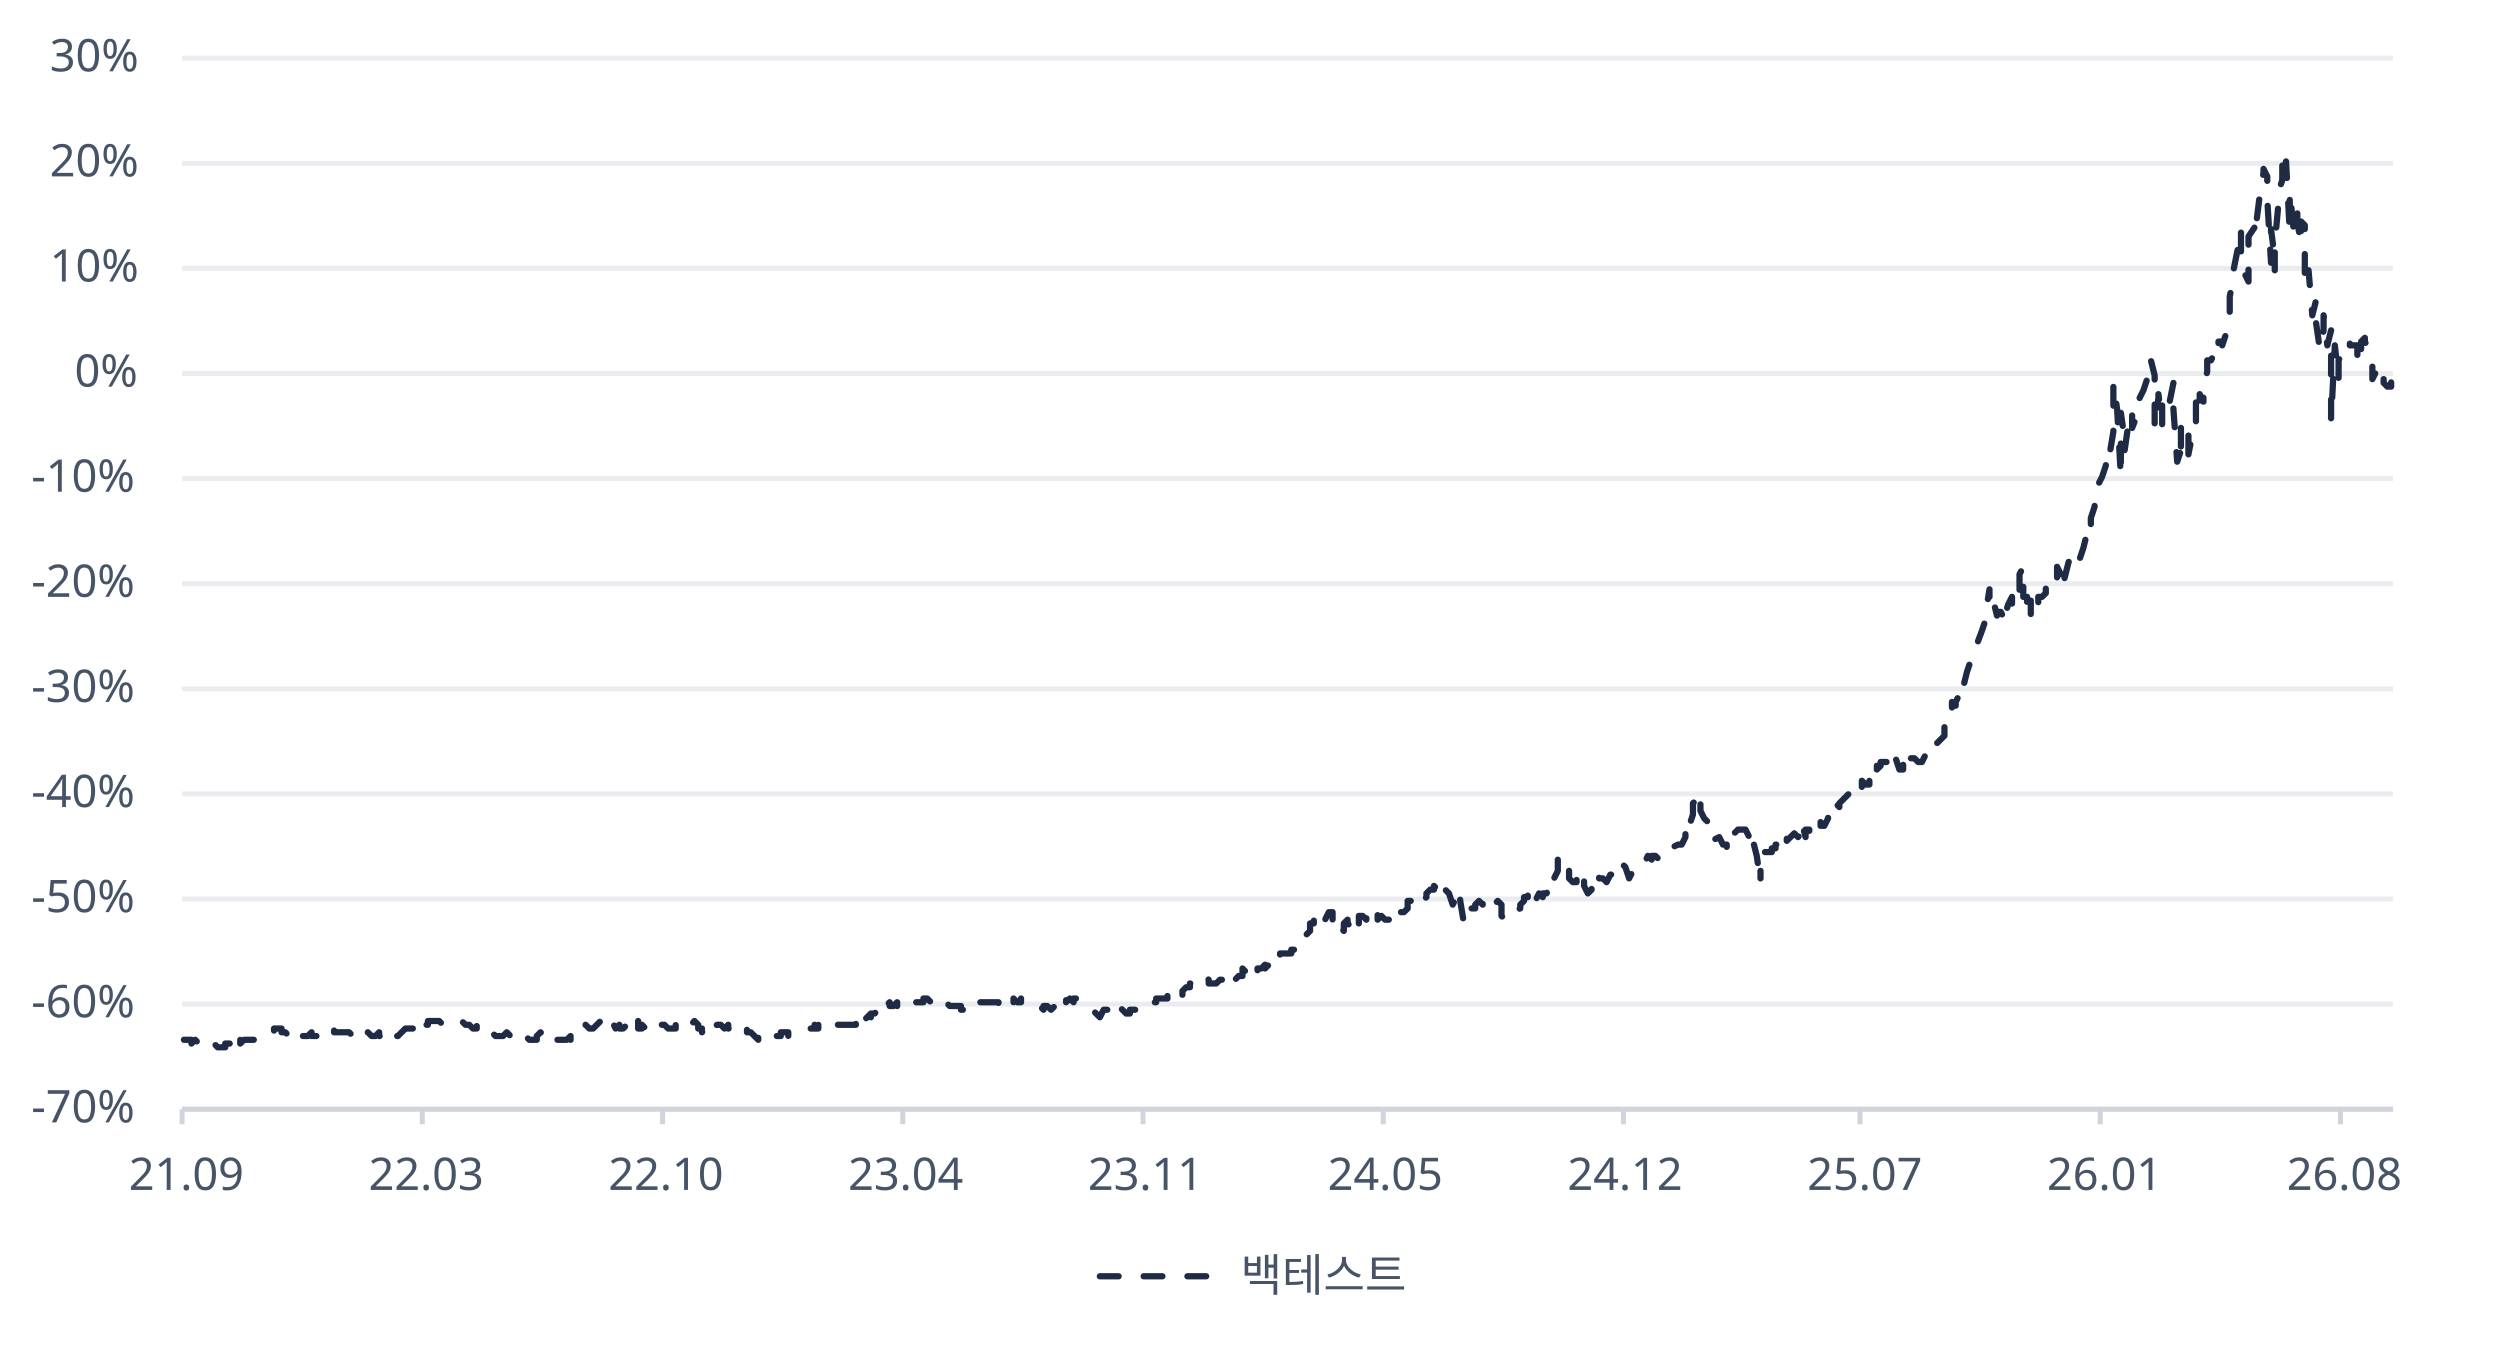
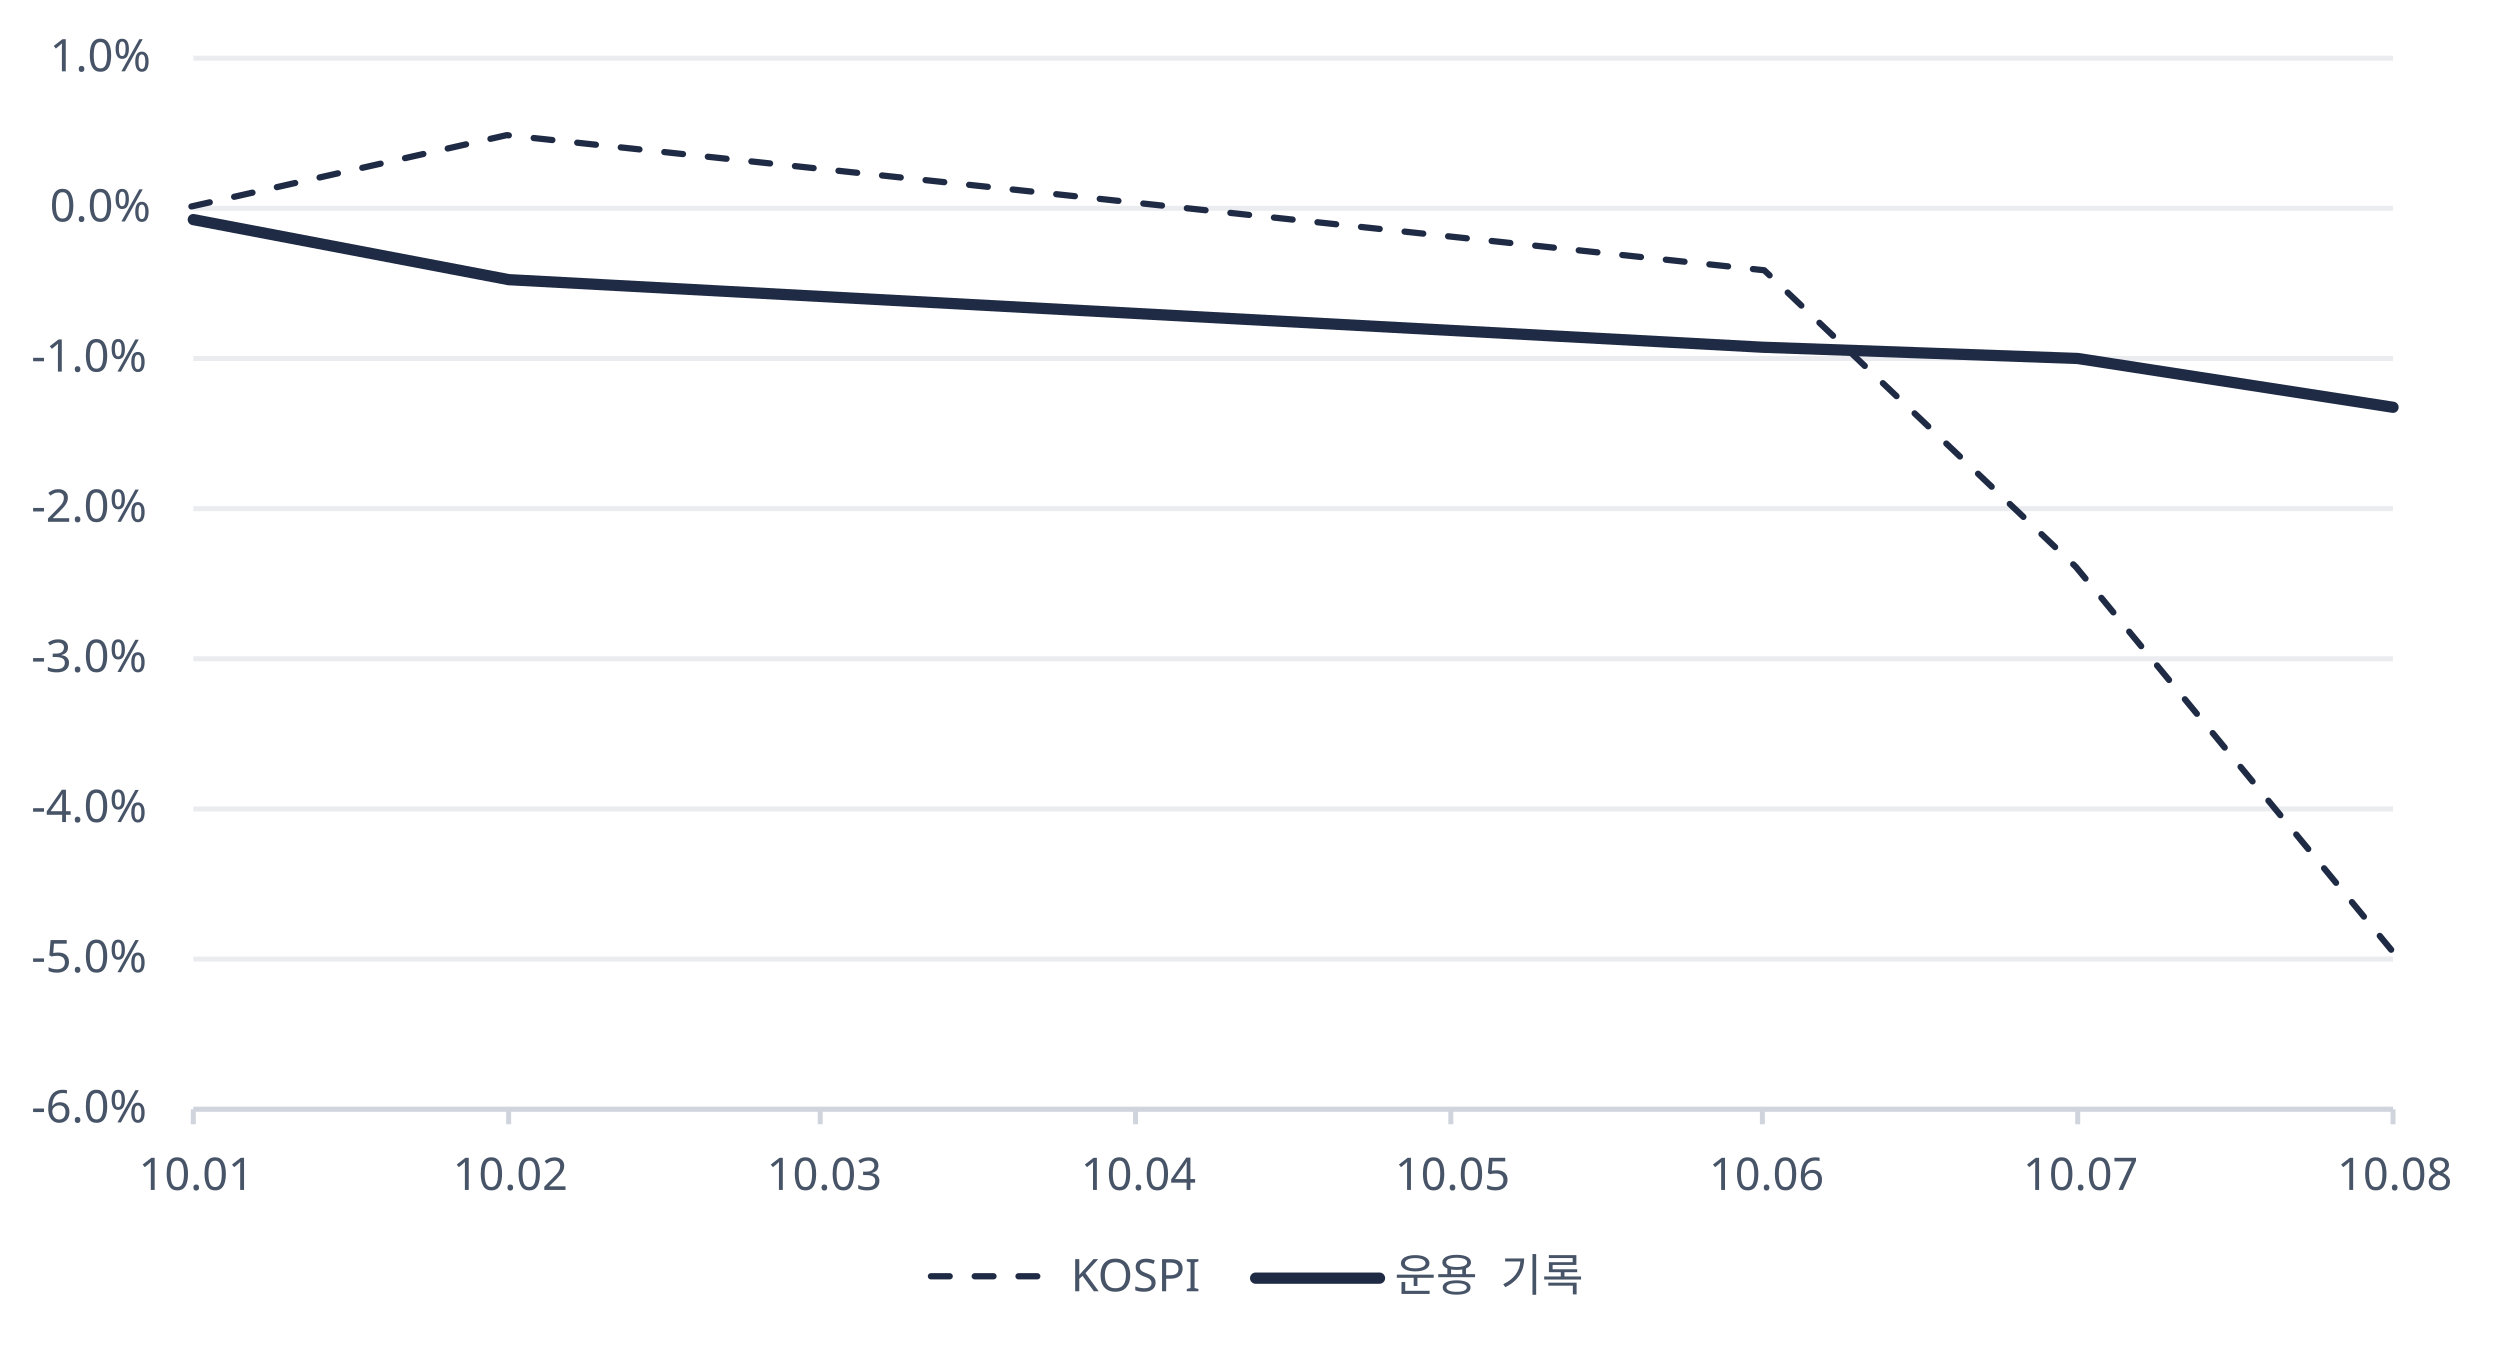
<svg xmlns="http://www.w3.org/2000/svg" width="666" height="360" xml:space="preserve" overflow="hidden">
  <defs>
    <clipPath id="clip0">
-       <rect x="347" y="13" width="666" height="360" />
+       <rect x="364" y="13" width="666" height="360" />
    </clipPath>
  </defs>
-   <g clip-path="url(#clip0)" transform="translate(-347 -13)">
+   <g clip-path="url(#clip0)" transform="translate(-364 -13)">
    <g>
-       <path d="M395.5 308.5 984.5 308.5M395.5 280.5 984.5 280.5M395.5 252.5 984.5 252.5M395.5 224.5 984.5 224.5M395.5 196.5 984.5 196.5M395.5 168.5 984.5 168.5M395.5 140.5 984.5 140.5M395.5 112.5 984.5 112.5M395.5 84.5 984.5 84.5M395.5 56.5 984.5 56.5M395.5 28.5 984.5 28.5" stroke="#EAECF0" stroke-width="1.333" stroke-linejoin="round" stroke-miterlimit="10" fill="none" />
+       <path d="M415.5 308.5 1001.5 308.5M415.5 268.5 1001.5 268.5M415.5 228.5 1001.5 228.5M415.5 188.5 1001.5 188.5M415.5 148.5 1001.5 148.5M415.5 108.5 1001.5 108.5M415.5 68.5 1001.5 68.5M415.5 28.5 1001.5 28.5" stroke="#EAECF0" stroke-width="1.333" stroke-linejoin="round" stroke-miterlimit="10" fill="none" />
    </g>
    <g>
-       <path d="M395.5 308.5 984.5 308.5" stroke="#D0D5DD" stroke-width="1.333" stroke-linejoin="round" stroke-miterlimit="10" fill="none" fill-rule="evenodd" />
+       <path d="M415.5 308.5 1001.5 308.5" stroke="#D0D5DD" stroke-width="1.333" stroke-linejoin="round" stroke-miterlimit="10" fill="none" fill-rule="evenodd" />
    </g>
    <g>
-       <path d="M395.5 308.5 395.5 312.5M459.5 308.5 459.5 312.5M523.5 308.5 523.5 312.5M587.5 308.5 587.5 312.5M651.5 308.5 651.5 312.5M715.5 308.5 715.5 312.5M779.5 308.5 779.5 312.5M842.5 308.5 842.5 312.5M906.5 308.5 906.5 312.5M970.5 308.5 970.5 312.5" stroke="#D0D5DD" stroke-width="1.333" stroke-linejoin="round" stroke-miterlimit="10" fill="none" />
+       <path d="M415.5 308.5 415.5 312.5M499.5 308.5 499.5 312.5M582.5 308.5 582.5 312.5M666.5 308.5 666.5 312.5M750.5 308.5 750.5 312.5M833.5 308.5 833.5 312.5M917.5 308.5 917.5 312.5M1001.5 308.5 1001.5 312.5" stroke="#D0D5DD" stroke-width="1.333" stroke-linejoin="round" stroke-miterlimit="10" fill="none" />
    </g>
    <g>
-       <path d="M396 290 396 290 396 290 397 290 398 290 398 290 398 291 399 290 400 291 400 291 400 291 401 291 401 291 403 292 403 291 404 291 404 291 405 292 405 292 405 292 407 292 407 292 407 291 408 291 409 291 409 292 410 291 410 290 411 291 411 290 411 291 412 290 412 290 413 290 413 290 414 290 414 290 414 290 415 290 416 289 416 289 416 289 417 289 418 288 418 288 418 288 419 288 419 288 420 288 420 287 420 287 421 287 421 287 422 287 422 288 423 288 423 288 423 288 424 289 425 289 425 289 425 290 426 290 427 290 427 289 427 289 427 289 428 289 429 289 429 289 429 289 430 288 430 289 431 289 431 289 432 289 432 288 432 288 433 288 434 287 434 287 434 287 435 287 436 287 436 287 436 288 437 288 438 288 438 288 438 288 439 288 439 288 440 288 440 288 441 289 441 289 441 289 442 289 442 290 443 290 443 290 443 290 445 288 446 289 447 289 447 289 447 289 448 288 448 289 449 289 449 289 449 289 450 289 450 289 451 289 451 289 452 289 452 290 452 289 453 289 454 288 454 288 455 287 456 287 456 287 457 287 457 286 458 286 458 287 458 287 459 287 459 287 460 287 460 286 461 286 461 286 461 285 462 285 463 285 463 285 463 285 464 285 465 286 465 286 465 286 465 286 466 285 467 285 467 285 467 285 468 285 468 285 469 285 469 285 470 285 470 285 470 285 471 286 472 286 472 286 472 286 472 286 473 287 474 287 474 286 475 287 476 287 476 288 476 288 477 288 477 288 478 288 478 288 479 289 479 289 479 289 480 289 480 289 481 289 481 289 481 289 482 288 483 289 483 288 484 288 485 288 485 288 486 288 486 288 487 289 487 289 488 290 488 290 488 290 489 290 489 290 490 290 490 289 490 289 491 288 492 289 492 289 492 289 493 290 494 289 494 289 494 290 495 290 495 290 496 290 496 290 496 290 497 290 497 290 498 290 498 290 499 289 499 290 499 289 500 289 501 289 501 289 501 289 502 288 503 287 503 287 503 287 503 286 504 287 505 287 505 287 505 287 506 286 506 286 507 285 508 285 508 285 508 285 509 285 510 285 510 286 510 285 510 285 511 287 512 286 512 287 512 287 513 287 514 286 514 286 514 286 515 285 516 284 517 286 517 285 517 287 518 287 518 286 519 287 519 287 519 287 520 287 521 288 521 288 521 287 522 287 523 286 523 286 524 286 524 286 525 287 526 287 526 287 526 287 527 287 527 286 528 287 528 287 528 287 529 286 530 285 530 285 530 285 531 286 532 285 532 285 532 285 533 286 533 287 534 287 534 287 534 288 535 287 535 287 536 287 536 287 537 287 537 286 537 287 538 286 539 286 539 286 539 286 540 287 541 286 541 287 541 287 541 287 542 287 543 287 543 287 543 287 544 287 544 287 545 288 545 287 546 287 546 287 546 288 547 288 548 289 548 289 548 289 549 290 549 289 550 289 550 290 550 290 552 289 552 289 552 289 553 289 553 289 554 289 554 289 555 289 555 289 555 288 556 288 556 288 557 288 557 289 557 289 559 288 559 288 560 288 561 288 561 288 561 288 562 287 562 287 563 287 563 287 564 287 564 286 564 287 565 287 565 286 566 286 566 286 566 286 567 286 568 286 568 286 568 287 569 286 570 286 570 286 571 286 571 286 572 286 572 286 572 286 573 286 573 286 574 286 574 286 575 286 575 285 575 285 576 284 577 283 577 284 577 285 578 284 579 283 579 284 579 284 579 283 580 283 581 282 581 281 581 281 582 281 582 280 583 281 583 281 584 280 584 281 584 281 585 281 586 280 586 281 586 280 587 280 587 280 588 280 588 280 588 280 589 280 590 279 590 279 591 280 592 280 592 280 593 280 593 279 593 279 594 279 594 279 595 280 595 280 595 280 596 280 597 281 597 281 597 281 598 281 599 281 599 280 600 281 600 281 601 281 602 281 602 281 602 281 603 281 603 282 604 282 604 282 604 281 605 281 606 281 606 281 606 281 607 281 608 281 608 281 608 280 609 280 609 280 610 280 610 280 610 280 611 280 611 280 612 280 612 280 613 280 613 280 613 281 614 281 615 281 615 280 615 280 616 279 617 280 617 280 617 280 617 279 618 280 619 280 619 279 619 280 620 280 620 280 621 280 621 280 622 280 622 280 622 280 623 280 624 281 624 281 625 282 625 281 626 281 626 281 626 281 627 282 628 281 628 281 628 280 629 279 629 280 630 279 630 279 631 279 631 280 631 280 632 279 633 280 633 280 633 280 633 279 634 279 635 280 635 280 635 280 636 281 637 281 637 281 637 281 640 284 640 284 640 284 641 282 642 282 642 281 642 281 643 281 644 280 644 280 644 281 645 281 646 282 646 282 646 282 647 283 647 283 648 283 648 283 648 282 649 282 649 282 650 282 650 282 651 282 651 282 651 282 652 281 653 281 653 280 653 280 654 280 655 280 655 280 655 279 655 279 656 279 657 279 657 279 657 279 658 279 658 278 659 277 659 278 660 278 660 278 660 278 661 277 662 277 662 278 662 277 663 276 663 276 664 276 664 275 664 275 665 275 666 275 666 274 667 274 668 273 669 274 669 275 669 275 670 275 671 275 671 275 671 275 671 275 672 274 673 274 673 275 673 276 674 275 675 274 675 274 675 274 676 274 676 274 677 273 677 273 678 273 678 273 678 271 679 272 679 272 680 271 680 271 682 270 682 272 682 271 683 271 684 270 684 270 684 271 685 270 685 270 686 270 686 270 686 269 687 270 688 268 688 267 689 267 689 267 689 267 690 267 691 267 691 267 691 266 692 266 693 266 693 266 693 265 694 263 694 263 695 263 695 263 695 262 696 261 696 259 697 259 697 258 698 258 698 259 698 260 699 258 700 258 700 258 701 256 701 256 702 256 702 258 702 259 703 259 704 260 704 261 704 260 705 261 705 259 706 258 706 259 707 260 707 261 709 259 709 258 709 259 709 257 710 257 711 258 711 257 712 257 713 255 713 255 713 256 714 256 714 258 715 257 715 257 716 258 716 258 716 258 717 258 717 257 718 257 718 256 719 257 720 257 720 256 720 256 721 256 722 255 722 254 722 253 723 253 723 253 724 254 724 254 724 253 725 254 725 254 726 253 726 253 727 252 727 252 727 251 728 250 729 250 729 250 729 249 730 250 731 249 731 248 731 248 732 248 732 250 733 251 733 251 733 251 734 254 734 254 735 252 735 253 736 252 736 251 736 253 737 259 738 257 738 257 738 257 739 257 739 255 740 255 740 254 741 253 742 254 742 253 742 253 743 253 743 253 744 254 744 254 745 253 745 254 745 254 746 253 747 254 747 256 747 257 747 257 748 258 749 257 749 257 749 256 750 256 752 255 752 254 753 253 753 252 754 252 754 251 754 252 755 254 756 254 756 253 757 251 758 252 758 251 759 251 760 249 760 248 760 249 761 248 761 247 762 245 762 245 762 242 763 244 763 244 764 243 764 243 765 243 765 245 765 247 766 248 767 248 767 245 767 246 768 246 769 247 769 249 769 249 770 251 770 251 771 250 771 249 771 248 772 248 772 246 773 246 773 247 774 247 774 247 774 247 775 248 776 246 776 246 776 246 777 246 778 246 778 245 778 244 778 243 779 243 780 244 780 244 780 244 781 247 781 247 782 245 782 245 783 243 783 243 784 243 785 243 785 243 786 241 787 242 787 242 787 241 788 241 789 242 789 242 789 242 790 241 790 241 791 241 791 241 792 240 792 240 792 239 794 238 795 238 796 236 796 232 796 233 797 233 798 230 798 227 798 227 799 226 799 224 800 226 800 229 800 229 801 231 801 231 802 232 802 233 803 235 803 235 803 237 805 236 805 236 805 236 806 238 807 238 807 239 807 239 808 239 808 238 809 238 809 236 809 235 810 234 810 234 811 234 811 234 812 234 812 234 812 234 813 236 814 234 814 235 814 237 815 241 816 248 816 245 816 247 816 240 817 240 818 240 818 240 818 240 819 240 819 239 820 239 820 238 821 238 821 237 821 236 822 236 823 235 823 236 823 237 825 235 825 235 826 236 827 235 827 233 827 232 828 236 828 234 829 234 829 235 830 234 830 235 830 235 831 235 831 235 832 233 832 232 832 233 833 233 834 231 834 230 836 230 836 229 836 227 837 228 837 227 838 226 838 226 839 225 839 225 839 225 840 224 840 223 841 223 841 223 841 224 842 224 843 223 843 222 843 221 844 222 845 222 845 220 845 221 846 219 846 219 847 218 847 217 847 218 848 217 848 216 849 216 849 216 850 216 850 217 850 217 851 216 852 215 852 216 852 215 853 218 854 218 854 216 854 216 854 215 855 214 856 215 856 216 856 215 857 215 858 216 858 216 859 216 859 216 859 216 860 214 861 214 861 214 861 214 861 213 862 213 863 213 863 212 863 211 864 210 865 209 865 207 865 206 866 205 866 203 867 203 867 200 868 201 868 200 868 200 869 198 869 196 870 195 870 195 870 196 871 192 872 189 872 189 872 189 875 181 876 178 876 176 877 170 877 172 877 171 878 174 878 173 879 177 879 177 879 176 880 176 881 178 881 176 881 177 882 174 883 172 883 173 883 175 884 174 884 174 885 171 885 168 885 166 886 164 886 172 887 172 887 177 888 176 888 173 888 178 889 177 890 175 890 172 890 172 891 172 892 171 892 170 892 169 892 169 893 167 894 166 894 167 894 167 895 167 895 164 896 166 896 169 897 166 897 167 897 167 898 163 899 160 899 161 900 161 900 161 901 162 902 159 903 155 903 153 903 153 904 154 904 151 905 148 905 145 906 144 906 143 906 142 907 140 907 140 908 137 908 136 908 133 909 134 910 128 910 124 910 115 911 122 912 140 912 127 912 123 913 130 913 133 914 126 914 126 915 126 915 123 915 127 917 122 917 119 918 117 919 114 919 113 919 109 920 109 921 113 921 127 922 119 922 118 923 126 923 120 923 119 924 120 924 121 925 121 925 120 926 115 926 121 926 122 927 136 928 133 928 127 928 132 929 133 930 135 930 136 930 127 930 134 931 129 932 128 932 128 932 118 933 121 933 118 934 120 934 116 935 112 935 109 935 109 936 109 937 107 937 106 937 105 938 106 938 104 939 104 939 104 939 105 941 99 941 92 942 87 942 85 943 80 943 80 944 76 944 74 944 82 945 84 945 86 946 88 946 78 946 76 948 73 948 71 948 73 949 65 950 59 950 58 951 60 951 66 952 83 952 74 953 82 953 85 953 78 954 67 954 64 955 61 955 57 955 60 956 56 957 75 957 70 957 64 958 74 959 71 959 69 959 72 960 78 960 72 961 73 961 79 961 89 962 88 962 85 963 97 963 97 964 93 964 99 965 106 966 101 966 99 966 97 967 105 968 101 968 114 968 122 968 125 969 105 970 114 970 112 970 109 971 107 971 107 972 105 972 104 973 104 973 104 973 105 975 105 975 109 975 105 976 106 976 104 977 103 977 103 977 104 978 106 979 110 979 110 979 114 980 112 980 111 981 114 981 114 982 115 982 114 982 115 983 116 984 116 984 114 984 112" stroke="#1F2A44" stroke-width="1.667" stroke-linecap="round" stroke-linejoin="round" stroke-miterlimit="10" stroke-dasharray="5 6.667" fill="none" />
+       <path d="M415 68 499 49 834 85 917 164 1001 266" stroke="#1F2A44" stroke-width="1.667" stroke-linecap="round" stroke-linejoin="round" stroke-miterlimit="10" stroke-dasharray="5 6.667" fill="none" />
    </g>
    <g>
-       <text fill="#475467" font-family="Malgun Gothic,Malgun Gothic_MSFontService,sans-serif" font-weight="400" font-size="12" transform="translate(355.333 312)">-70%</text>
+       <path d="M415.5 71.5 499.5 87.5 833.5 105.5 917.5 108.5 1001.5 121.5" stroke="#1F2A44" stroke-width="3" stroke-linecap="round" stroke-linejoin="round" stroke-miterlimit="10" fill="none" />
    </g>
    <g>
-       <text fill="#475467" font-family="Malgun Gothic,Malgun Gothic_MSFontService,sans-serif" font-weight="400" font-size="12" transform="translate(355.333 284)">-60%</text>
+       <text fill="#475467" font-family="Malgun Gothic,Malgun Gothic_MSFontService,sans-serif" font-weight="400" font-size="12" transform="translate(372.333 312)">-6.0%</text>
    </g>
    <g>
-       <text fill="#475467" font-family="Malgun Gothic,Malgun Gothic_MSFontService,sans-serif" font-weight="400" font-size="12" transform="translate(355.333 256)">-50%</text>
+       <text fill="#475467" font-family="Malgun Gothic,Malgun Gothic_MSFontService,sans-serif" font-weight="400" font-size="12" transform="translate(372.333 272)">-5.0%</text>
    </g>
    <g>
-       <text fill="#475467" font-family="Malgun Gothic,Malgun Gothic_MSFontService,sans-serif" font-weight="400" font-size="12" transform="translate(355.333 228)">-40%</text>
+       <text fill="#475467" font-family="Malgun Gothic,Malgun Gothic_MSFontService,sans-serif" font-weight="400" font-size="12" transform="translate(372.333 232)">-4.0%</text>
    </g>
    <g>
-       <text fill="#475467" font-family="Malgun Gothic,Malgun Gothic_MSFontService,sans-serif" font-weight="400" font-size="12" transform="translate(355.333 200)">-30%</text>
+       <text fill="#475467" font-family="Malgun Gothic,Malgun Gothic_MSFontService,sans-serif" font-weight="400" font-size="12" transform="translate(372.333 192)">-3.0%</text>
    </g>
    <g>
-       <text fill="#475467" font-family="Malgun Gothic,Malgun Gothic_MSFontService,sans-serif" font-weight="400" font-size="12" transform="translate(355.333 172)">-20%</text>
+       <text fill="#475467" font-family="Malgun Gothic,Malgun Gothic_MSFontService,sans-serif" font-weight="400" font-size="12" transform="translate(372.333 152)">-2.0%</text>
    </g>
    <g>
-       <text fill="#475467" font-family="Malgun Gothic,Malgun Gothic_MSFontService,sans-serif" font-weight="400" font-size="12" transform="translate(355.333 144)">-10%</text>
+       <text fill="#475467" font-family="Malgun Gothic,Malgun Gothic_MSFontService,sans-serif" font-weight="400" font-size="12" transform="translate(372.333 112)">-1.0%</text>
    </g>
    <g>
-       <text fill="#475467" font-family="Malgun Gothic,Malgun Gothic_MSFontService,sans-serif" font-weight="400" font-size="12" transform="translate(366.86 116)">0%</text>
+       <text fill="#475467" font-family="Malgun Gothic,Malgun Gothic_MSFontService,sans-serif" font-weight="400" font-size="12" transform="translate(377.253 72)">0.0%</text>
    </g>
    <g>
-       <text fill="#475467" font-family="Malgun Gothic,Malgun Gothic_MSFontService,sans-serif" font-weight="400" font-size="12" transform="translate(360.253 88)">10%</text>
+       <text fill="#475467" font-family="Malgun Gothic,Malgun Gothic_MSFontService,sans-serif" font-weight="400" font-size="12" transform="translate(377.253 32)">1.0%</text>
    </g>
    <g>
-       <text fill="#475467" font-family="Malgun Gothic,Malgun Gothic_MSFontService,sans-serif" font-weight="400" font-size="12" transform="translate(360.253 60)">20%</text>
+       <text fill="#475467" font-family="Malgun Gothic,Malgun Gothic_MSFontService,sans-serif" font-weight="400" font-size="12" transform="translate(400.94 330)">10.01</text>
    </g>
    <g>
-       <text fill="#475467" font-family="Malgun Gothic,Malgun Gothic_MSFontService,sans-serif" font-weight="400" font-size="12" transform="translate(360.253 32)">30%</text>
+       <text fill="#475467" font-family="Malgun Gothic,Malgun Gothic_MSFontService,sans-serif" font-weight="400" font-size="12" transform="translate(484.608 330)">10.02</text>
    </g>
    <g>
-       <text fill="#475467" font-family="Malgun Gothic,Malgun Gothic_MSFontService,sans-serif" font-weight="400" font-size="12" transform="translate(381.313 330)">21.09</text>
+       <text fill="#475467" font-family="Malgun Gothic,Malgun Gothic_MSFontService,sans-serif" font-weight="400" font-size="12" transform="translate(568.275 330)">10.03</text>
    </g>
    <g>
-       <text fill="#475467" font-family="Malgun Gothic,Malgun Gothic_MSFontService,sans-serif" font-weight="400" font-size="12" transform="translate(445.19 330)">22.03</text>
+       <text fill="#475467" font-family="Malgun Gothic,Malgun Gothic_MSFontService,sans-serif" font-weight="400" font-size="12" transform="translate(651.943 330)">10.04</text>
    </g>
    <g>
-       <text fill="#475467" font-family="Malgun Gothic,Malgun Gothic_MSFontService,sans-serif" font-weight="400" font-size="12" transform="translate(509.066 330)">22.10</text>
+       <text fill="#475467" font-family="Malgun Gothic,Malgun Gothic_MSFontService,sans-serif" font-weight="400" font-size="12" transform="translate(735.61 330)">10.05</text>
    </g>
    <g>
-       <text fill="#475467" font-family="Malgun Gothic,Malgun Gothic_MSFontService,sans-serif" font-weight="400" font-size="12" transform="translate(572.942 330)">23.04</text>
+       <text fill="#475467" font-family="Malgun Gothic,Malgun Gothic_MSFontService,sans-serif" font-weight="400" font-size="12" transform="translate(819.278 330)">10.06</text>
    </g>
    <g>
-       <text fill="#475467" font-family="Malgun Gothic,Malgun Gothic_MSFontService,sans-serif" font-weight="400" font-size="12" transform="translate(636.818 330)">23.11</text>
+       <text fill="#475467" font-family="Malgun Gothic,Malgun Gothic_MSFontService,sans-serif" font-weight="400" font-size="12" transform="translate(902.946 330)">10.07</text>
    </g>
    <g>
-       <text fill="#475467" font-family="Malgun Gothic,Malgun Gothic_MSFontService,sans-serif" font-weight="400" font-size="12" transform="translate(700.694 330)">24.05</text>
+       <text fill="#475467" font-family="Malgun Gothic,Malgun Gothic_MSFontService,sans-serif" font-weight="400" font-size="12" transform="translate(986.613 330)">10.08</text>
    </g>
    <g>
-       <text fill="#475467" font-family="Malgun Gothic,Malgun Gothic_MSFontService,sans-serif" font-weight="400" font-size="12" transform="translate(764.571 330)">24.12</text>
+       <path d="M612 353 646 353" stroke="#1F2A44" stroke-width="1.667" stroke-linecap="round" stroke-linejoin="round" stroke-miterlimit="10" stroke-dasharray="5 6.667" fill="none" fill-rule="evenodd" />
    </g>
    <g>
-       <text fill="#475467" font-family="Malgun Gothic,Malgun Gothic_MSFontService,sans-serif" font-weight="400" font-size="12" transform="translate(828.447 330)">25.07</text>
+       <text fill="#475467" font-family="Malgun Gothic,Malgun Gothic_MSFontService,sans-serif" font-weight="400" font-size="12" transform="translate(649.267 357)">KOSPI</text>
    </g>
    <g>
-       <text fill="#475467" font-family="Malgun Gothic,Malgun Gothic_MSFontService,sans-serif" font-weight="400" font-size="12" transform="translate(892.323 330)">26.01</text>
+       <path d="M698.5 353.5 731.5 353.5" stroke="#1F2A44" stroke-width="3" stroke-linecap="round" stroke-linejoin="round" stroke-miterlimit="10" fill="none" fill-rule="evenodd" />
    </g>
    <g>
-       <text fill="#475467" font-family="Malgun Gothic,Malgun Gothic_MSFontService,sans-serif" font-weight="400" font-size="12" transform="translate(956.199 330)">26.08</text>
+       <text fill="#475467" font-family="Malgun Gothic,Malgun Gothic_MSFontService,sans-serif" font-weight="400" font-size="12" transform="translate(735.513 357)">운용</text>
    </g>
    <g>
-       <path d="M640 353 674 353" stroke="#1F2A44" stroke-width="1.667" stroke-linecap="round" stroke-linejoin="round" stroke-miterlimit="10" stroke-dasharray="5 6.667" fill="none" fill-rule="evenodd" />
-     </g>
-     <g>
-       <text fill="#475467" font-family="Malgun Gothic,Malgun Gothic_MSFontService,sans-serif" font-weight="400" font-size="12" transform="translate(677.5 357)">백테스트</text>
+       <text fill="#475467" font-family="Malgun Gothic,Malgun Gothic_MSFontService,sans-serif" font-weight="400" font-size="12" transform="translate(763.733 357)">기록</text>
    </g>
  </g>
</svg>
